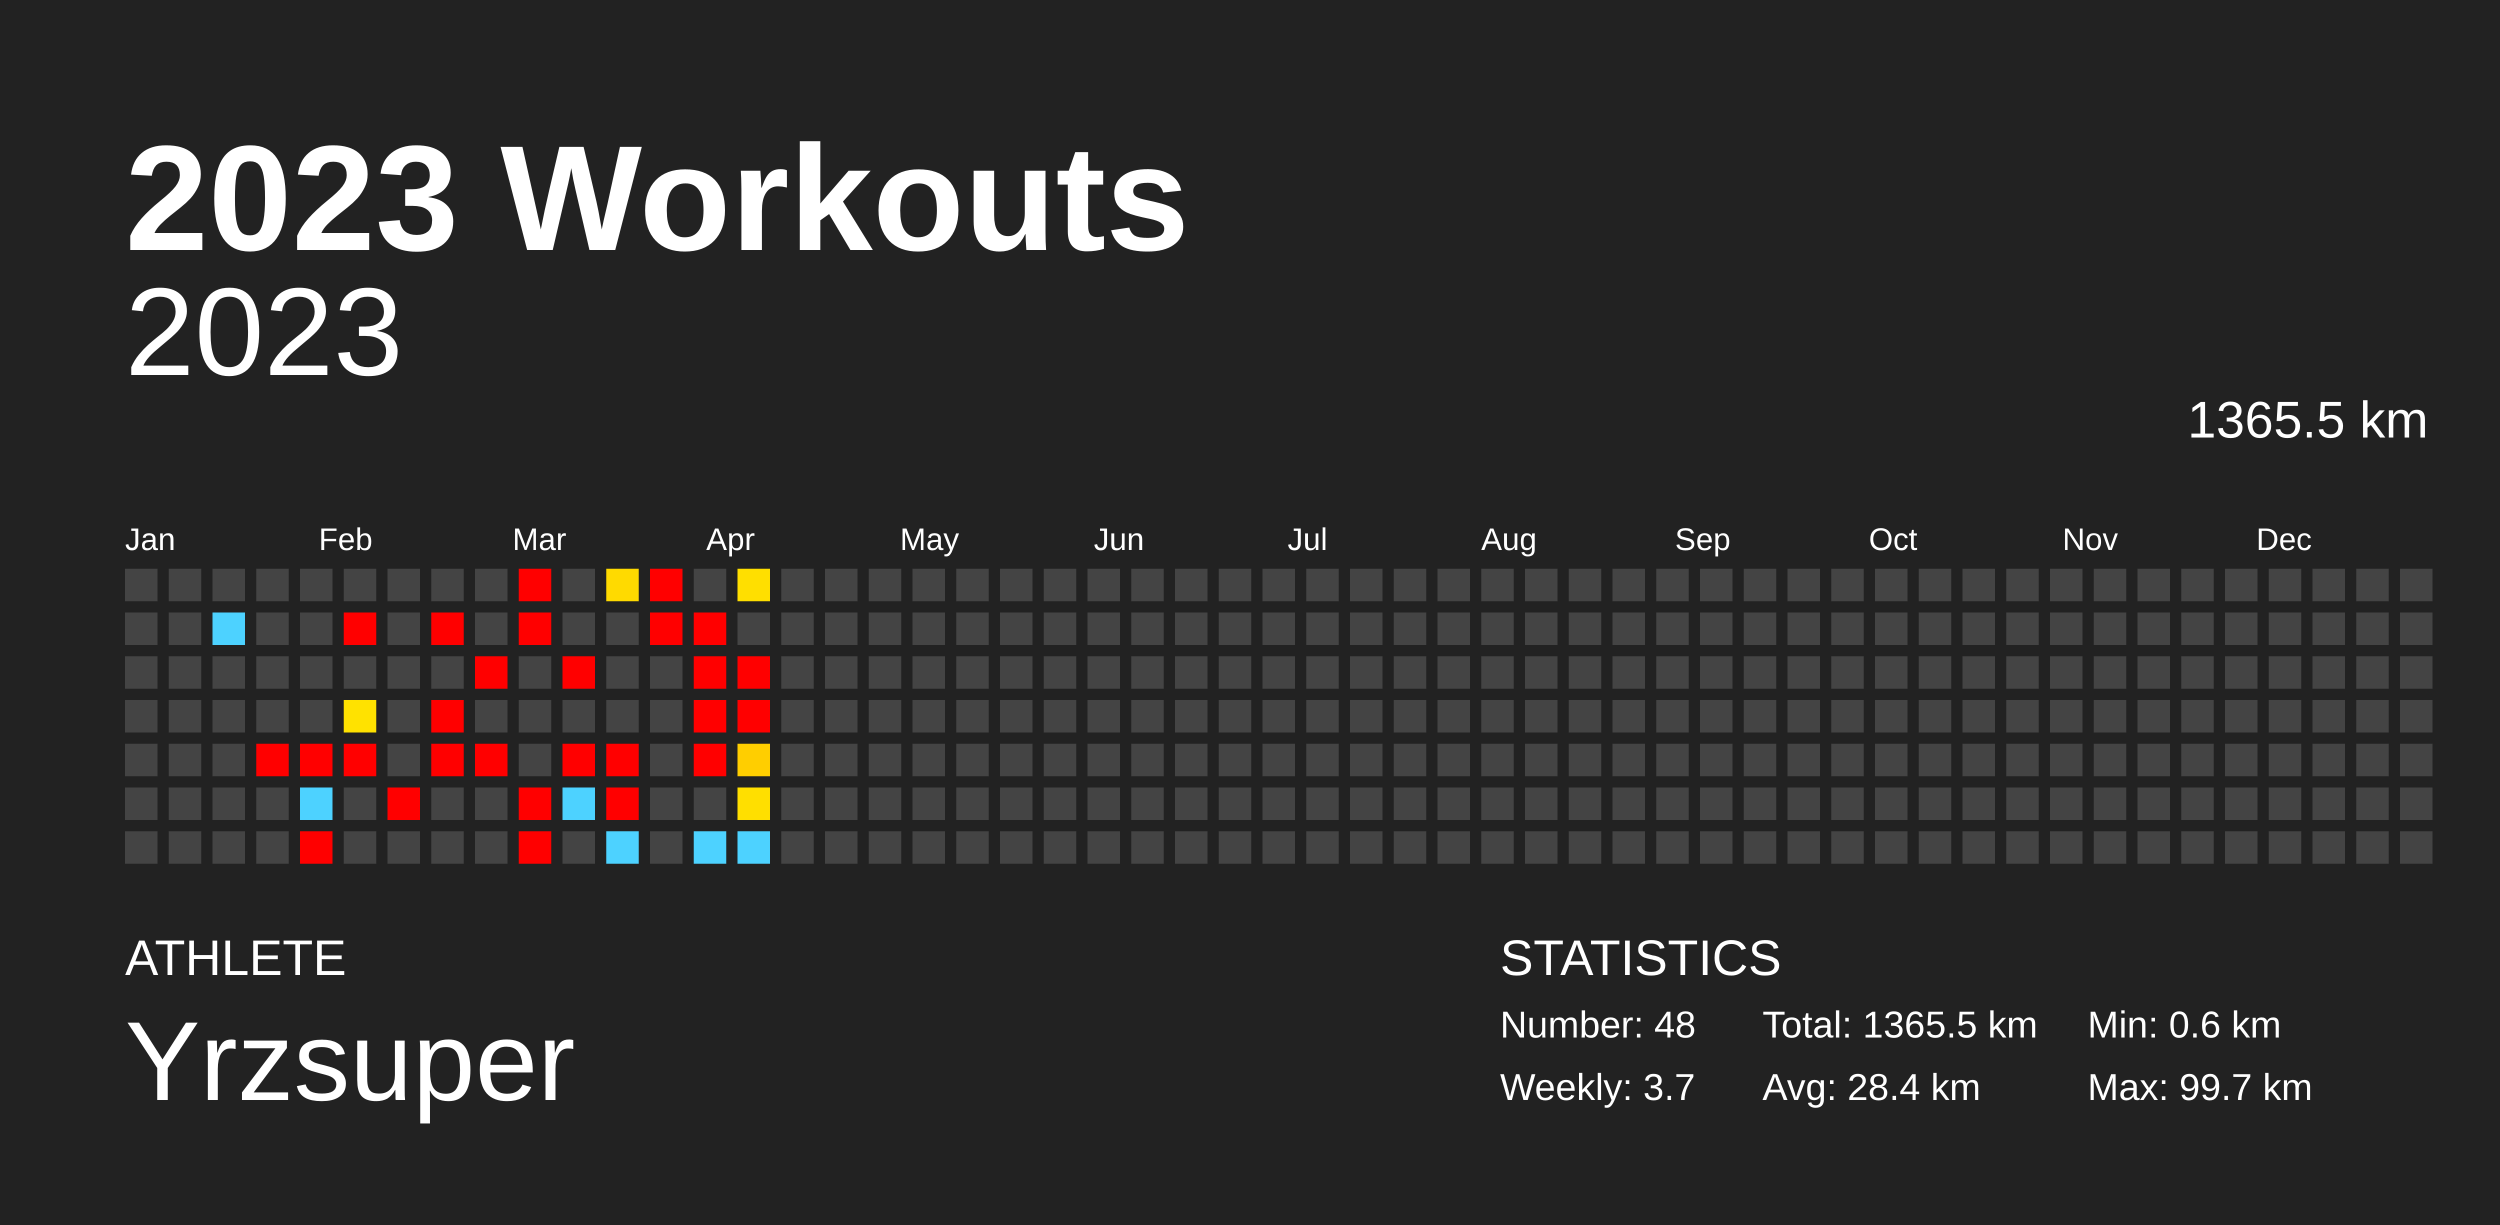
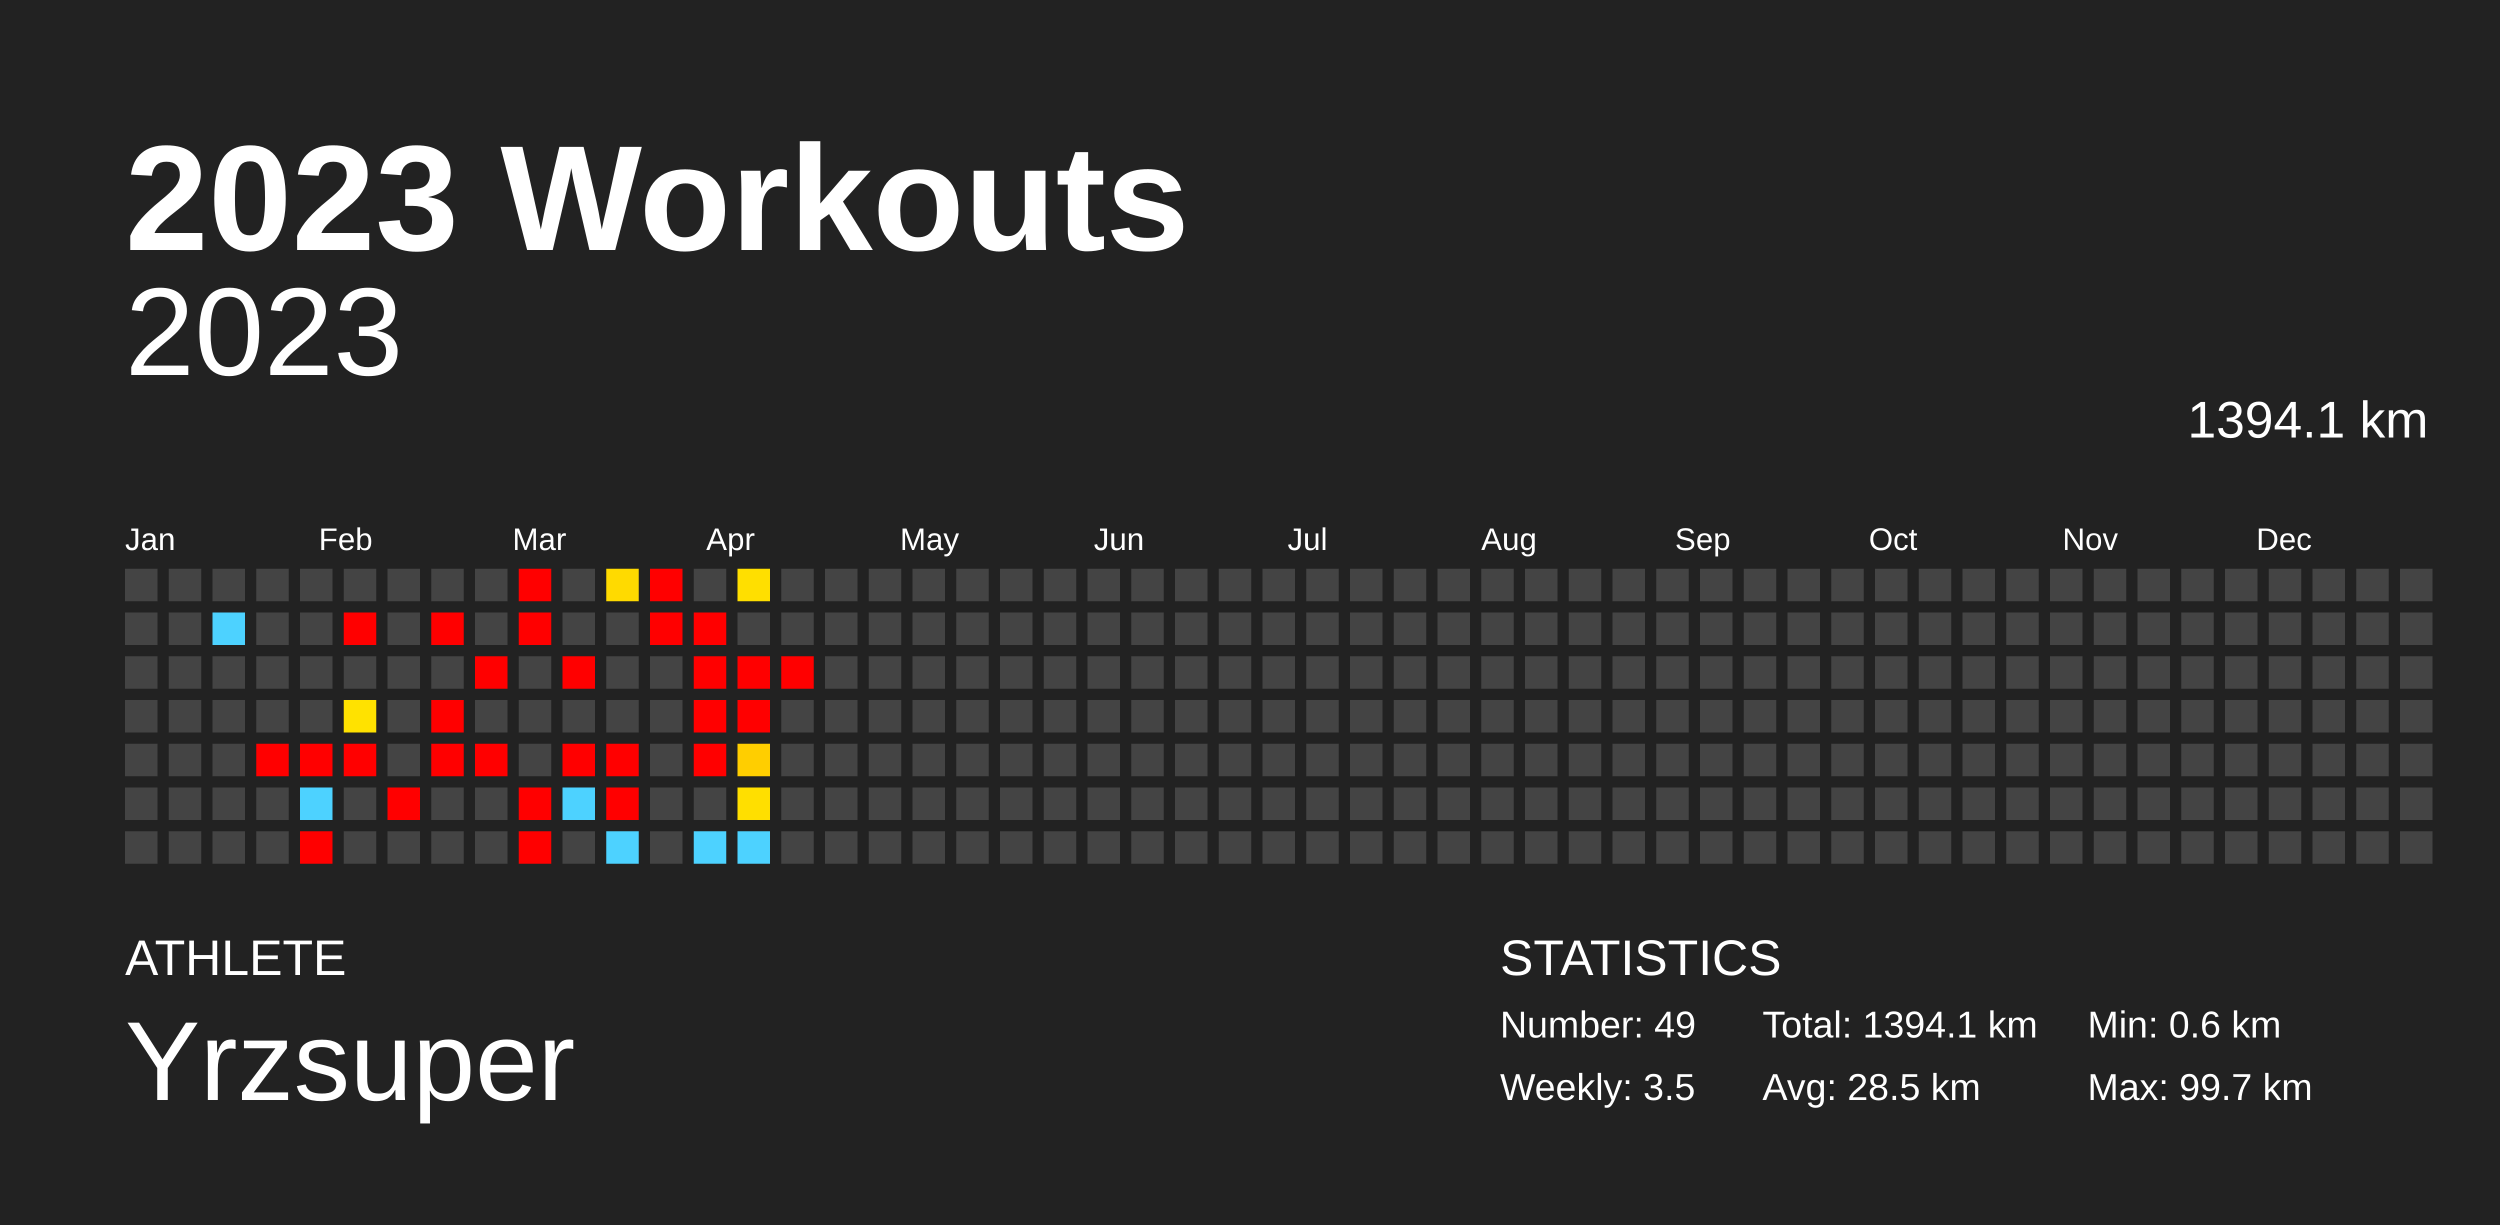
<svg xmlns="http://www.w3.org/2000/svg" baseProfile="full" height="98mm" version="1.1" viewBox="0,0,200,98" width="200mm">
  <defs />
  <rect fill="#222222" height="98" width="200" x="0" y="0" />
  <text fill="#FFFFFF" style="font-size:12px; font-family:Arial; font-weight:bold;" x="10" y="20">2023 Workouts</text>
  <text fill="#FFFFFF" style="font-size:4px; font-family:Arial" x="10" y="78">ATHLETE</text>
  <text fill="#FFFFFF" style="font-size:9px; font-family:Arial" x="10" y="88">Yrzsuper</text>
  <text fill="#FFFFFF" style="font-size:4px; font-family:Arial" x="120" y="78">STATISTICS</text>
-   <text fill="#FFFFFF" style="font-size:3px; font-family:Arial" x="120" y="83">Number: 48</text>
-   <text fill="#FFFFFF" style="font-size:3px; font-family:Arial" x="120" y="88">Weekly: 3.7</text>
-   <text fill="#FFFFFF" style="font-size:3px; font-family:Arial" x="141" y="83">Total: 1365.5 km</text>
-   <text fill="#FFFFFF" style="font-size:3px; font-family:Arial" x="141" y="88">Avg: 28.4 km</text>
+   <text fill="#FFFFFF" style="font-size:3px; font-family:Arial" x="120" y="83">Number: 49</text>
+   <text fill="#FFFFFF" style="font-size:3px; font-family:Arial" x="120" y="88">Weekly: 3.5</text>
+   <text fill="#FFFFFF" style="font-size:3px; font-family:Arial" x="141" y="83">Total: 1394.1 km</text>
+   <text fill="#FFFFFF" style="font-size:3px; font-family:Arial" x="141" y="88">Avg: 28.5 km</text>
  <text fill="#FFFFFF" style="font-size:3px; font-family:Arial" x="167" y="83">Min: 0.6 km</text>
  <text fill="#FFFFFF" style="font-size:3px; font-family:Arial" x="167" y="88">Max: 99.7 km</text>
  <text alignment-baseline="hanging" fill="#FFFFFF" style="font-size:10.0px; font-family:Arial;" x="10" y="30">2023</text>
-   <text alignment-baseline="hanging" fill="#FFFFFF" style="font-size:4.125px; font-family:Arial;" x="175" y="35">1365.5 km</text>
+   <text alignment-baseline="hanging" fill="#FFFFFF" style="font-size:4.125px; font-family:Arial;" x="175" y="35">1394.1 km</text>
  <text fill="#FFFFFF" style="font-size:2.5px; font-family:Arial" x="10.0" y="44">Jan</text>
  <text fill="#FFFFFF" style="font-size:2.5px; font-family:Arial" x="25.5" y="44">Feb</text>
  <text fill="#FFFFFF" style="font-size:2.5px; font-family:Arial" x="41.0" y="44">Mar</text>
  <text fill="#FFFFFF" style="font-size:2.5px; font-family:Arial" x="56.5" y="44">Apr</text>
  <text fill="#FFFFFF" style="font-size:2.5px; font-family:Arial" x="72.0" y="44">May</text>
  <text fill="#FFFFFF" style="font-size:2.5px; font-family:Arial" x="87.5" y="44">Jun</text>
  <text fill="#FFFFFF" style="font-size:2.5px; font-family:Arial" x="103.0" y="44">Jul</text>
  <text fill="#FFFFFF" style="font-size:2.5px; font-family:Arial" x="118.5" y="44">Aug</text>
  <text fill="#FFFFFF" style="font-size:2.5px; font-family:Arial" x="134.0" y="44">Sep</text>
  <text fill="#FFFFFF" style="font-size:2.5px; font-family:Arial" x="149.5" y="44">Oct</text>
  <text fill="#FFFFFF" style="font-size:2.5px; font-family:Arial" x="165.0" y="44">Nov</text>
  <text fill="#FFFFFF" style="font-size:2.5px; font-family:Arial" x="180.5" y="44">Dec</text>
  <rect fill="#444444" height="2.6" width="2.6" x="10.0" y="45.5" />
  <rect fill="#444444" height="2.6" width="2.6" x="10.0" y="49.0" />
  <rect fill="#444444" height="2.6" width="2.6" x="10.0" y="52.5" />
  <rect fill="#444444" height="2.6" width="2.6" x="10.0" y="56.0" />
  <rect fill="#444444" height="2.6" width="2.6" x="10.0" y="59.5" />
  <rect fill="#444444" height="2.6" width="2.6" x="10.0" y="63.0" />
  <rect fill="#444444" height="2.6" width="2.6" x="10.0" y="66.5" />
  <rect fill="#444444" height="2.6" width="2.6" x="13.5" y="45.5" />
  <rect fill="#444444" height="2.6" width="2.6" x="13.5" y="49.0" />
  <rect fill="#444444" height="2.6" width="2.6" x="13.5" y="52.5" />
  <rect fill="#444444" height="2.6" width="2.6" x="13.5" y="56.0" />
  <rect fill="#444444" height="2.6" width="2.6" x="13.5" y="59.5" />
  <rect fill="#444444" height="2.6" width="2.6" x="13.5" y="63.0" />
  <rect fill="#444444" height="2.6" width="2.6" x="13.5" y="66.5" />
  <rect fill="#444444" height="2.6" width="2.6" x="17.0" y="45.5" />
  <rect fill="#4dd2ff" height="2.6" width="2.6" x="17.0" y="49.0" />
  <rect fill="#444444" height="2.6" width="2.6" x="17.0" y="52.5" />
  <rect fill="#444444" height="2.6" width="2.6" x="17.0" y="56.0" />
  <rect fill="#444444" height="2.6" width="2.6" x="17.0" y="59.5" />
  <rect fill="#444444" height="2.6" width="2.6" x="17.0" y="63.0" />
  <rect fill="#444444" height="2.6" width="2.6" x="17.0" y="66.5" />
  <rect fill="#444444" height="2.6" width="2.6" x="20.5" y="45.5" />
  <rect fill="#444444" height="2.6" width="2.6" x="20.5" y="49.0" />
  <rect fill="#444444" height="2.6" width="2.6" x="20.5" y="52.5" />
  <rect fill="#444444" height="2.6" width="2.6" x="20.5" y="56.0" />
  <rect fill="red" height="2.6" width="2.6" x="20.5" y="59.5" />
  <rect fill="#444444" height="2.6" width="2.6" x="20.5" y="63.0" />
  <rect fill="#444444" height="2.6" width="2.6" x="20.5" y="66.5" />
  <rect fill="#444444" height="2.6" width="2.6" x="24.0" y="45.5" />
  <rect fill="#444444" height="2.6" width="2.6" x="24.0" y="49.0" />
  <rect fill="#444444" height="2.6" width="2.6" x="24.0" y="52.5" />
  <rect fill="#444444" height="2.6" width="2.6" x="24.0" y="56.0" />
  <rect fill="red" height="2.6" width="2.6" x="24.0" y="59.5" />
  <rect fill="#4dd2ff" height="2.6" width="2.6" x="24.0" y="63.0" />
  <rect fill="red" height="2.6" width="2.6" x="24.0" y="66.5" />
  <rect fill="#444444" height="2.6" width="2.6" x="27.5" y="45.5" />
  <rect fill="red" height="2.6" width="2.6" x="27.5" y="49.0" />
  <rect fill="#444444" height="2.6" width="2.6" x="27.5" y="52.5" />
  <rect fill="#ffe200" height="2.6" width="2.6" x="27.5" y="56.0" />
  <rect fill="red" height="2.6" width="2.6" x="27.5" y="59.5" />
  <rect fill="#444444" height="2.6" width="2.6" x="27.5" y="63.0" />
  <rect fill="#444444" height="2.6" width="2.6" x="27.5" y="66.5" />
  <rect fill="#444444" height="2.6" width="2.6" x="31.0" y="45.5" />
  <rect fill="#444444" height="2.6" width="2.6" x="31.0" y="49.0" />
  <rect fill="#444444" height="2.6" width="2.6" x="31.0" y="52.5" />
  <rect fill="#444444" height="2.6" width="2.6" x="31.0" y="56.0" />
  <rect fill="#444444" height="2.6" width="2.6" x="31.0" y="59.5" />
  <rect fill="red" height="2.6" width="2.6" x="31.0" y="63.0" />
  <rect fill="#444444" height="2.6" width="2.6" x="31.0" y="66.5" />
  <rect fill="#444444" height="2.6" width="2.6" x="34.5" y="45.5" />
  <rect fill="red" height="2.6" width="2.6" x="34.5" y="49.0" />
  <rect fill="#444444" height="2.6" width="2.6" x="34.5" y="52.5" />
  <rect fill="red" height="2.6" width="2.6" x="34.5" y="56.0" />
  <rect fill="red" height="2.6" width="2.6" x="34.5" y="59.5" />
  <rect fill="#444444" height="2.6" width="2.6" x="34.5" y="63.0" />
  <rect fill="#444444" height="2.6" width="2.6" x="34.5" y="66.5" />
  <rect fill="#444444" height="2.6" width="2.6" x="38.0" y="45.5" />
  <rect fill="#444444" height="2.6" width="2.6" x="38.0" y="49.0" />
  <rect fill="red" height="2.6" width="2.6" x="38.0" y="52.5" />
  <rect fill="#444444" height="2.6" width="2.6" x="38.0" y="56.0" />
  <rect fill="red" height="2.6" width="2.6" x="38.0" y="59.5" />
  <rect fill="#444444" height="2.6" width="2.6" x="38.0" y="63.0" />
  <rect fill="#444444" height="2.6" width="2.6" x="38.0" y="66.5" />
  <rect fill="red" height="2.6" width="2.6" x="41.5" y="45.5" />
  <rect fill="red" height="2.6" width="2.6" x="41.5" y="49.0" />
  <rect fill="#444444" height="2.6" width="2.6" x="41.5" y="52.5" />
  <rect fill="#444444" height="2.6" width="2.6" x="41.5" y="56.0" />
  <rect fill="#444444" height="2.6" width="2.6" x="41.5" y="59.5" />
  <rect fill="red" height="2.6" width="2.6" x="41.5" y="63.0" />
  <rect fill="red" height="2.6" width="2.6" x="41.5" y="66.5" />
  <rect fill="#444444" height="2.6" width="2.6" x="45.0" y="45.5" />
  <rect fill="#444444" height="2.6" width="2.6" x="45.0" y="49.0" />
  <rect fill="red" height="2.6" width="2.6" x="45.0" y="52.5" />
  <rect fill="#444444" height="2.6" width="2.6" x="45.0" y="56.0" />
  <rect fill="red" height="2.6" width="2.6" x="45.0" y="59.5" />
  <rect fill="#4dd2ff" height="2.6" width="2.6" x="45.0" y="63.0" />
  <rect fill="#444444" height="2.6" width="2.6" x="45.0" y="66.5" />
  <rect fill="#ffda00" height="2.6" width="2.6" x="48.5" y="45.5" />
  <rect fill="#444444" height="2.6" width="2.6" x="48.5" y="49.0" />
  <rect fill="#444444" height="2.6" width="2.6" x="48.5" y="52.5" />
  <rect fill="#444444" height="2.6" width="2.6" x="48.5" y="56.0" />
  <rect fill="red" height="2.6" width="2.6" x="48.5" y="59.5" />
  <rect fill="red" height="2.6" width="2.6" x="48.5" y="63.0" />
  <rect fill="#4dd2ff" height="2.6" width="2.6" x="48.5" y="66.5" />
  <rect fill="red" height="2.6" width="2.6" x="52.0" y="45.5" />
  <rect fill="red" height="2.6" width="2.6" x="52.0" y="49.0" />
  <rect fill="#444444" height="2.6" width="2.6" x="52.0" y="52.5" />
  <rect fill="#444444" height="2.6" width="2.6" x="52.0" y="56.0" />
  <rect fill="#444444" height="2.6" width="2.6" x="52.0" y="59.5" />
  <rect fill="#444444" height="2.6" width="2.6" x="52.0" y="63.0" />
  <rect fill="#444444" height="2.6" width="2.6" x="52.0" y="66.5" />
  <rect fill="#444444" height="2.6" width="2.6" x="55.5" y="45.5" />
  <rect fill="red" height="2.6" width="2.6" x="55.5" y="49.0" />
  <rect fill="red" height="2.6" width="2.6" x="55.5" y="52.5" />
  <rect fill="red" height="2.6" width="2.6" x="55.5" y="56.0" />
  <rect fill="red" height="2.6" width="2.6" x="55.5" y="59.5" />
  <rect fill="#444444" height="2.6" width="2.6" x="55.5" y="63.0" />
  <rect fill="#4dd2ff" height="2.6" width="2.6" x="55.5" y="66.5" />
  <rect fill="#ffdf00" height="2.6" width="2.6" x="59.0" y="45.5" />
  <rect fill="#444444" height="2.6" width="2.6" x="59.0" y="49.0" />
  <rect fill="red" height="2.6" width="2.6" x="59.0" y="52.5" />
  <rect fill="red" height="2.6" width="2.6" x="59.0" y="56.0" />
  <rect fill="#ffce00" height="2.6" width="2.6" x="59.0" y="59.5" />
  <rect fill="#ffdf00" height="2.6" width="2.6" x="59.0" y="63.0" />
  <rect fill="#4dd2ff" height="2.6" width="2.6" x="59.0" y="66.5" />
  <rect fill="#444444" height="2.6" width="2.6" x="62.5" y="45.5" />
  <rect fill="#444444" height="2.6" width="2.6" x="62.5" y="49.0" />
-   <rect fill="#444444" height="2.6" width="2.6" x="62.5" y="52.5" />
+   <rect fill="red" height="2.6" width="2.6" x="62.5" y="52.5" />
  <rect fill="#444444" height="2.6" width="2.6" x="62.5" y="56.0" />
  <rect fill="#444444" height="2.6" width="2.6" x="62.5" y="59.5" />
  <rect fill="#444444" height="2.6" width="2.6" x="62.5" y="63.0" />
  <rect fill="#444444" height="2.6" width="2.6" x="62.5" y="66.5" />
  <rect fill="#444444" height="2.6" width="2.6" x="66.0" y="45.5" />
  <rect fill="#444444" height="2.6" width="2.6" x="66.0" y="49.0" />
  <rect fill="#444444" height="2.6" width="2.6" x="66.0" y="52.5" />
  <rect fill="#444444" height="2.6" width="2.6" x="66.0" y="56.0" />
  <rect fill="#444444" height="2.6" width="2.6" x="66.0" y="59.5" />
  <rect fill="#444444" height="2.6" width="2.6" x="66.0" y="63.0" />
  <rect fill="#444444" height="2.6" width="2.6" x="66.0" y="66.5" />
  <rect fill="#444444" height="2.6" width="2.6" x="69.5" y="45.5" />
  <rect fill="#444444" height="2.6" width="2.6" x="69.5" y="49.0" />
  <rect fill="#444444" height="2.6" width="2.6" x="69.5" y="52.5" />
  <rect fill="#444444" height="2.6" width="2.6" x="69.5" y="56.0" />
  <rect fill="#444444" height="2.6" width="2.6" x="69.5" y="59.5" />
  <rect fill="#444444" height="2.6" width="2.6" x="69.5" y="63.0" />
  <rect fill="#444444" height="2.6" width="2.6" x="69.5" y="66.5" />
  <rect fill="#444444" height="2.6" width="2.6" x="73.0" y="45.5" />
  <rect fill="#444444" height="2.6" width="2.6" x="73.0" y="49.0" />
  <rect fill="#444444" height="2.6" width="2.6" x="73.0" y="52.5" />
  <rect fill="#444444" height="2.6" width="2.6" x="73.0" y="56.0" />
  <rect fill="#444444" height="2.6" width="2.6" x="73.0" y="59.5" />
  <rect fill="#444444" height="2.6" width="2.6" x="73.0" y="63.0" />
  <rect fill="#444444" height="2.6" width="2.6" x="73.0" y="66.5" />
  <rect fill="#444444" height="2.6" width="2.6" x="76.5" y="45.5" />
  <rect fill="#444444" height="2.6" width="2.6" x="76.5" y="49.0" />
  <rect fill="#444444" height="2.6" width="2.6" x="76.5" y="52.5" />
  <rect fill="#444444" height="2.6" width="2.6" x="76.5" y="56.0" />
  <rect fill="#444444" height="2.6" width="2.6" x="76.5" y="59.5" />
  <rect fill="#444444" height="2.6" width="2.6" x="76.5" y="63.0" />
  <rect fill="#444444" height="2.6" width="2.6" x="76.5" y="66.5" />
  <rect fill="#444444" height="2.6" width="2.6" x="80.0" y="45.5" />
  <rect fill="#444444" height="2.6" width="2.6" x="80.0" y="49.0" />
  <rect fill="#444444" height="2.6" width="2.6" x="80.0" y="52.5" />
  <rect fill="#444444" height="2.6" width="2.6" x="80.0" y="56.0" />
  <rect fill="#444444" height="2.6" width="2.6" x="80.0" y="59.5" />
  <rect fill="#444444" height="2.6" width="2.6" x="80.0" y="63.0" />
  <rect fill="#444444" height="2.6" width="2.6" x="80.0" y="66.5" />
  <rect fill="#444444" height="2.6" width="2.6" x="83.5" y="45.5" />
  <rect fill="#444444" height="2.6" width="2.6" x="83.5" y="49.0" />
  <rect fill="#444444" height="2.6" width="2.6" x="83.5" y="52.5" />
  <rect fill="#444444" height="2.6" width="2.6" x="83.5" y="56.0" />
  <rect fill="#444444" height="2.6" width="2.6" x="83.5" y="59.5" />
  <rect fill="#444444" height="2.6" width="2.6" x="83.5" y="63.0" />
  <rect fill="#444444" height="2.6" width="2.6" x="83.5" y="66.5" />
  <rect fill="#444444" height="2.6" width="2.6" x="87.0" y="45.5" />
  <rect fill="#444444" height="2.6" width="2.6" x="87.0" y="49.0" />
  <rect fill="#444444" height="2.6" width="2.6" x="87.0" y="52.5" />
  <rect fill="#444444" height="2.6" width="2.6" x="87.0" y="56.0" />
  <rect fill="#444444" height="2.6" width="2.6" x="87.0" y="59.5" />
  <rect fill="#444444" height="2.6" width="2.6" x="87.0" y="63.0" />
  <rect fill="#444444" height="2.6" width="2.6" x="87.0" y="66.5" />
  <rect fill="#444444" height="2.6" width="2.6" x="90.5" y="45.5" />
  <rect fill="#444444" height="2.6" width="2.6" x="90.5" y="49.0" />
  <rect fill="#444444" height="2.6" width="2.6" x="90.5" y="52.5" />
  <rect fill="#444444" height="2.6" width="2.6" x="90.5" y="56.0" />
  <rect fill="#444444" height="2.6" width="2.6" x="90.5" y="59.5" />
  <rect fill="#444444" height="2.6" width="2.6" x="90.5" y="63.0" />
  <rect fill="#444444" height="2.6" width="2.6" x="90.5" y="66.5" />
  <rect fill="#444444" height="2.6" width="2.6" x="94.0" y="45.5" />
  <rect fill="#444444" height="2.6" width="2.6" x="94.0" y="49.0" />
  <rect fill="#444444" height="2.6" width="2.6" x="94.0" y="52.5" />
  <rect fill="#444444" height="2.6" width="2.6" x="94.0" y="56.0" />
  <rect fill="#444444" height="2.6" width="2.6" x="94.0" y="59.5" />
  <rect fill="#444444" height="2.6" width="2.6" x="94.0" y="63.0" />
  <rect fill="#444444" height="2.6" width="2.6" x="94.0" y="66.5" />
  <rect fill="#444444" height="2.6" width="2.6" x="97.5" y="45.5" />
  <rect fill="#444444" height="2.6" width="2.6" x="97.5" y="49.0" />
  <rect fill="#444444" height="2.6" width="2.6" x="97.5" y="52.5" />
  <rect fill="#444444" height="2.6" width="2.6" x="97.5" y="56.0" />
  <rect fill="#444444" height="2.6" width="2.6" x="97.5" y="59.5" />
  <rect fill="#444444" height="2.6" width="2.6" x="97.5" y="63.0" />
  <rect fill="#444444" height="2.6" width="2.6" x="97.5" y="66.5" />
  <rect fill="#444444" height="2.6" width="2.6" x="101.0" y="45.5" />
  <rect fill="#444444" height="2.6" width="2.6" x="101.0" y="49.0" />
  <rect fill="#444444" height="2.6" width="2.6" x="101.0" y="52.5" />
  <rect fill="#444444" height="2.6" width="2.6" x="101.0" y="56.0" />
  <rect fill="#444444" height="2.6" width="2.6" x="101.0" y="59.5" />
  <rect fill="#444444" height="2.6" width="2.6" x="101.0" y="63.0" />
  <rect fill="#444444" height="2.6" width="2.6" x="101.0" y="66.5" />
  <rect fill="#444444" height="2.6" width="2.6" x="104.5" y="45.5" />
  <rect fill="#444444" height="2.6" width="2.6" x="104.5" y="49.0" />
  <rect fill="#444444" height="2.6" width="2.6" x="104.5" y="52.5" />
  <rect fill="#444444" height="2.6" width="2.6" x="104.5" y="56.0" />
  <rect fill="#444444" height="2.6" width="2.6" x="104.5" y="59.5" />
  <rect fill="#444444" height="2.6" width="2.6" x="104.5" y="63.0" />
  <rect fill="#444444" height="2.6" width="2.6" x="104.5" y="66.5" />
  <rect fill="#444444" height="2.6" width="2.6" x="108.0" y="45.5" />
  <rect fill="#444444" height="2.6" width="2.6" x="108.0" y="49.0" />
  <rect fill="#444444" height="2.6" width="2.6" x="108.0" y="52.5" />
  <rect fill="#444444" height="2.6" width="2.6" x="108.0" y="56.0" />
  <rect fill="#444444" height="2.6" width="2.6" x="108.0" y="59.5" />
  <rect fill="#444444" height="2.6" width="2.6" x="108.0" y="63.0" />
  <rect fill="#444444" height="2.6" width="2.6" x="108.0" y="66.5" />
  <rect fill="#444444" height="2.6" width="2.6" x="111.5" y="45.5" />
  <rect fill="#444444" height="2.6" width="2.6" x="111.5" y="49.0" />
  <rect fill="#444444" height="2.6" width="2.6" x="111.5" y="52.5" />
  <rect fill="#444444" height="2.6" width="2.6" x="111.5" y="56.0" />
  <rect fill="#444444" height="2.6" width="2.6" x="111.5" y="59.5" />
  <rect fill="#444444" height="2.6" width="2.6" x="111.5" y="63.0" />
  <rect fill="#444444" height="2.6" width="2.6" x="111.5" y="66.5" />
  <rect fill="#444444" height="2.6" width="2.6" x="115.0" y="45.5" />
  <rect fill="#444444" height="2.6" width="2.6" x="115.0" y="49.0" />
  <rect fill="#444444" height="2.6" width="2.6" x="115.0" y="52.5" />
  <rect fill="#444444" height="2.6" width="2.6" x="115.0" y="56.0" />
  <rect fill="#444444" height="2.6" width="2.6" x="115.0" y="59.5" />
  <rect fill="#444444" height="2.6" width="2.6" x="115.0" y="63.0" />
  <rect fill="#444444" height="2.6" width="2.6" x="115.0" y="66.5" />
  <rect fill="#444444" height="2.6" width="2.6" x="118.5" y="45.5" />
  <rect fill="#444444" height="2.6" width="2.6" x="118.5" y="49.0" />
  <rect fill="#444444" height="2.6" width="2.6" x="118.5" y="52.5" />
  <rect fill="#444444" height="2.6" width="2.6" x="118.5" y="56.0" />
  <rect fill="#444444" height="2.6" width="2.6" x="118.5" y="59.5" />
  <rect fill="#444444" height="2.6" width="2.6" x="118.5" y="63.0" />
  <rect fill="#444444" height="2.6" width="2.6" x="118.5" y="66.5" />
  <rect fill="#444444" height="2.6" width="2.6" x="122.0" y="45.5" />
  <rect fill="#444444" height="2.6" width="2.6" x="122.0" y="49.0" />
  <rect fill="#444444" height="2.6" width="2.6" x="122.0" y="52.5" />
  <rect fill="#444444" height="2.6" width="2.6" x="122.0" y="56.0" />
  <rect fill="#444444" height="2.6" width="2.6" x="122.0" y="59.5" />
  <rect fill="#444444" height="2.6" width="2.6" x="122.0" y="63.0" />
  <rect fill="#444444" height="2.6" width="2.6" x="122.0" y="66.5" />
  <rect fill="#444444" height="2.6" width="2.6" x="125.5" y="45.5" />
  <rect fill="#444444" height="2.6" width="2.6" x="125.5" y="49.0" />
  <rect fill="#444444" height="2.6" width="2.6" x="125.5" y="52.5" />
  <rect fill="#444444" height="2.6" width="2.6" x="125.5" y="56.0" />
  <rect fill="#444444" height="2.6" width="2.6" x="125.5" y="59.5" />
  <rect fill="#444444" height="2.6" width="2.6" x="125.5" y="63.0" />
  <rect fill="#444444" height="2.6" width="2.6" x="125.5" y="66.5" />
  <rect fill="#444444" height="2.6" width="2.6" x="129.0" y="45.5" />
  <rect fill="#444444" height="2.6" width="2.6" x="129.0" y="49.0" />
  <rect fill="#444444" height="2.6" width="2.6" x="129.0" y="52.5" />
  <rect fill="#444444" height="2.6" width="2.6" x="129.0" y="56.0" />
  <rect fill="#444444" height="2.6" width="2.6" x="129.0" y="59.5" />
  <rect fill="#444444" height="2.6" width="2.6" x="129.0" y="63.0" />
  <rect fill="#444444" height="2.6" width="2.6" x="129.0" y="66.5" />
  <rect fill="#444444" height="2.6" width="2.6" x="132.5" y="45.5" />
  <rect fill="#444444" height="2.6" width="2.6" x="132.5" y="49.0" />
  <rect fill="#444444" height="2.6" width="2.6" x="132.5" y="52.5" />
  <rect fill="#444444" height="2.6" width="2.6" x="132.5" y="56.0" />
  <rect fill="#444444" height="2.6" width="2.6" x="132.5" y="59.5" />
  <rect fill="#444444" height="2.6" width="2.6" x="132.5" y="63.0" />
  <rect fill="#444444" height="2.6" width="2.6" x="132.5" y="66.5" />
  <rect fill="#444444" height="2.6" width="2.6" x="136.0" y="45.5" />
  <rect fill="#444444" height="2.6" width="2.6" x="136.0" y="49.0" />
  <rect fill="#444444" height="2.6" width="2.6" x="136.0" y="52.5" />
  <rect fill="#444444" height="2.6" width="2.6" x="136.0" y="56.0" />
  <rect fill="#444444" height="2.6" width="2.6" x="136.0" y="59.5" />
  <rect fill="#444444" height="2.6" width="2.6" x="136.0" y="63.0" />
  <rect fill="#444444" height="2.6" width="2.6" x="136.0" y="66.5" />
  <rect fill="#444444" height="2.6" width="2.6" x="139.5" y="45.5" />
  <rect fill="#444444" height="2.6" width="2.6" x="139.5" y="49.0" />
  <rect fill="#444444" height="2.6" width="2.6" x="139.5" y="52.5" />
  <rect fill="#444444" height="2.6" width="2.6" x="139.5" y="56.0" />
  <rect fill="#444444" height="2.6" width="2.6" x="139.5" y="59.5" />
  <rect fill="#444444" height="2.6" width="2.6" x="139.5" y="63.0" />
  <rect fill="#444444" height="2.6" width="2.6" x="139.5" y="66.5" />
  <rect fill="#444444" height="2.6" width="2.6" x="143.0" y="45.5" />
  <rect fill="#444444" height="2.6" width="2.6" x="143.0" y="49.0" />
  <rect fill="#444444" height="2.6" width="2.6" x="143.0" y="52.5" />
  <rect fill="#444444" height="2.6" width="2.6" x="143.0" y="56.0" />
  <rect fill="#444444" height="2.6" width="2.6" x="143.0" y="59.5" />
  <rect fill="#444444" height="2.6" width="2.6" x="143.0" y="63.0" />
  <rect fill="#444444" height="2.6" width="2.6" x="143.0" y="66.5" />
  <rect fill="#444444" height="2.6" width="2.6" x="146.5" y="45.5" />
  <rect fill="#444444" height="2.6" width="2.6" x="146.5" y="49.0" />
  <rect fill="#444444" height="2.6" width="2.6" x="146.5" y="52.5" />
  <rect fill="#444444" height="2.6" width="2.6" x="146.5" y="56.0" />
  <rect fill="#444444" height="2.6" width="2.6" x="146.5" y="59.5" />
  <rect fill="#444444" height="2.6" width="2.6" x="146.5" y="63.0" />
  <rect fill="#444444" height="2.6" width="2.6" x="146.5" y="66.5" />
  <rect fill="#444444" height="2.6" width="2.6" x="150.0" y="45.5" />
  <rect fill="#444444" height="2.6" width="2.6" x="150.0" y="49.0" />
  <rect fill="#444444" height="2.6" width="2.6" x="150.0" y="52.5" />
  <rect fill="#444444" height="2.6" width="2.6" x="150.0" y="56.0" />
  <rect fill="#444444" height="2.6" width="2.6" x="150.0" y="59.5" />
  <rect fill="#444444" height="2.6" width="2.6" x="150.0" y="63.0" />
  <rect fill="#444444" height="2.6" width="2.6" x="150.0" y="66.5" />
  <rect fill="#444444" height="2.6" width="2.6" x="153.5" y="45.5" />
  <rect fill="#444444" height="2.6" width="2.6" x="153.5" y="49.0" />
  <rect fill="#444444" height="2.6" width="2.6" x="153.5" y="52.5" />
  <rect fill="#444444" height="2.6" width="2.6" x="153.5" y="56.0" />
  <rect fill="#444444" height="2.6" width="2.6" x="153.5" y="59.5" />
  <rect fill="#444444" height="2.6" width="2.6" x="153.5" y="63.0" />
  <rect fill="#444444" height="2.6" width="2.6" x="153.5" y="66.5" />
  <rect fill="#444444" height="2.6" width="2.6" x="157.0" y="45.5" />
  <rect fill="#444444" height="2.6" width="2.6" x="157.0" y="49.0" />
  <rect fill="#444444" height="2.6" width="2.6" x="157.0" y="52.5" />
  <rect fill="#444444" height="2.6" width="2.6" x="157.0" y="56.0" />
  <rect fill="#444444" height="2.6" width="2.6" x="157.0" y="59.5" />
  <rect fill="#444444" height="2.6" width="2.6" x="157.0" y="63.0" />
  <rect fill="#444444" height="2.6" width="2.6" x="157.0" y="66.5" />
  <rect fill="#444444" height="2.6" width="2.6" x="160.5" y="45.5" />
  <rect fill="#444444" height="2.6" width="2.6" x="160.5" y="49.0" />
  <rect fill="#444444" height="2.6" width="2.6" x="160.5" y="52.5" />
  <rect fill="#444444" height="2.6" width="2.6" x="160.5" y="56.0" />
  <rect fill="#444444" height="2.6" width="2.6" x="160.5" y="59.5" />
  <rect fill="#444444" height="2.6" width="2.6" x="160.5" y="63.0" />
  <rect fill="#444444" height="2.6" width="2.6" x="160.5" y="66.5" />
  <rect fill="#444444" height="2.6" width="2.6" x="164.0" y="45.5" />
  <rect fill="#444444" height="2.6" width="2.6" x="164.0" y="49.0" />
  <rect fill="#444444" height="2.6" width="2.6" x="164.0" y="52.5" />
  <rect fill="#444444" height="2.6" width="2.6" x="164.0" y="56.0" />
  <rect fill="#444444" height="2.6" width="2.6" x="164.0" y="59.5" />
  <rect fill="#444444" height="2.6" width="2.6" x="164.0" y="63.0" />
  <rect fill="#444444" height="2.6" width="2.6" x="164.0" y="66.5" />
  <rect fill="#444444" height="2.6" width="2.6" x="167.5" y="45.5" />
  <rect fill="#444444" height="2.6" width="2.6" x="167.5" y="49.0" />
  <rect fill="#444444" height="2.6" width="2.6" x="167.5" y="52.5" />
  <rect fill="#444444" height="2.6" width="2.6" x="167.5" y="56.0" />
  <rect fill="#444444" height="2.6" width="2.6" x="167.5" y="59.5" />
  <rect fill="#444444" height="2.6" width="2.6" x="167.5" y="63.0" />
  <rect fill="#444444" height="2.6" width="2.6" x="167.5" y="66.5" />
  <rect fill="#444444" height="2.6" width="2.6" x="171.0" y="45.5" />
  <rect fill="#444444" height="2.6" width="2.6" x="171.0" y="49.0" />
  <rect fill="#444444" height="2.6" width="2.6" x="171.0" y="52.5" />
  <rect fill="#444444" height="2.6" width="2.6" x="171.0" y="56.0" />
  <rect fill="#444444" height="2.6" width="2.6" x="171.0" y="59.5" />
  <rect fill="#444444" height="2.6" width="2.6" x="171.0" y="63.0" />
  <rect fill="#444444" height="2.6" width="2.6" x="171.0" y="66.5" />
  <rect fill="#444444" height="2.6" width="2.6" x="174.5" y="45.5" />
  <rect fill="#444444" height="2.6" width="2.6" x="174.5" y="49.0" />
  <rect fill="#444444" height="2.6" width="2.6" x="174.5" y="52.5" />
  <rect fill="#444444" height="2.6" width="2.6" x="174.5" y="56.0" />
  <rect fill="#444444" height="2.6" width="2.6" x="174.5" y="59.5" />
  <rect fill="#444444" height="2.6" width="2.6" x="174.5" y="63.0" />
  <rect fill="#444444" height="2.6" width="2.6" x="174.5" y="66.5" />
  <rect fill="#444444" height="2.6" width="2.6" x="178.0" y="45.5" />
  <rect fill="#444444" height="2.6" width="2.6" x="178.0" y="49.0" />
  <rect fill="#444444" height="2.6" width="2.6" x="178.0" y="52.5" />
  <rect fill="#444444" height="2.6" width="2.6" x="178.0" y="56.0" />
  <rect fill="#444444" height="2.6" width="2.6" x="178.0" y="59.5" />
  <rect fill="#444444" height="2.6" width="2.6" x="178.0" y="63.0" />
  <rect fill="#444444" height="2.6" width="2.6" x="178.0" y="66.5" />
  <rect fill="#444444" height="2.6" width="2.6" x="181.5" y="45.5" />
  <rect fill="#444444" height="2.6" width="2.6" x="181.5" y="49.0" />
  <rect fill="#444444" height="2.6" width="2.6" x="181.5" y="52.5" />
  <rect fill="#444444" height="2.6" width="2.6" x="181.5" y="56.0" />
  <rect fill="#444444" height="2.6" width="2.6" x="181.5" y="59.5" />
  <rect fill="#444444" height="2.6" width="2.6" x="181.5" y="63.0" />
  <rect fill="#444444" height="2.6" width="2.6" x="181.5" y="66.5" />
  <rect fill="#444444" height="2.6" width="2.6" x="185.0" y="45.5" />
  <rect fill="#444444" height="2.6" width="2.6" x="185.0" y="49.0" />
  <rect fill="#444444" height="2.6" width="2.6" x="185.0" y="52.5" />
  <rect fill="#444444" height="2.6" width="2.6" x="185.0" y="56.0" />
  <rect fill="#444444" height="2.6" width="2.6" x="185.0" y="59.5" />
  <rect fill="#444444" height="2.6" width="2.6" x="185.0" y="63.0" />
  <rect fill="#444444" height="2.6" width="2.6" x="185.0" y="66.5" />
  <rect fill="#444444" height="2.6" width="2.6" x="188.5" y="45.5" />
  <rect fill="#444444" height="2.6" width="2.6" x="188.5" y="49.0" />
  <rect fill="#444444" height="2.6" width="2.6" x="188.5" y="52.5" />
  <rect fill="#444444" height="2.6" width="2.6" x="188.5" y="56.0" />
  <rect fill="#444444" height="2.6" width="2.6" x="188.5" y="59.5" />
  <rect fill="#444444" height="2.6" width="2.6" x="188.5" y="63.0" />
  <rect fill="#444444" height="2.6" width="2.6" x="188.5" y="66.5" />
  <rect fill="#444444" height="2.6" width="2.6" x="192.0" y="45.5" />
  <rect fill="#444444" height="2.6" width="2.6" x="192.0" y="49.0" />
  <rect fill="#444444" height="2.6" width="2.6" x="192.0" y="52.5" />
  <rect fill="#444444" height="2.6" width="2.6" x="192.0" y="56.0" />
  <rect fill="#444444" height="2.6" width="2.6" x="192.0" y="59.5" />
  <rect fill="#444444" height="2.6" width="2.6" x="192.0" y="63.0" />
  <rect fill="#444444" height="2.6" width="2.6" x="192.0" y="66.5" />
</svg>
